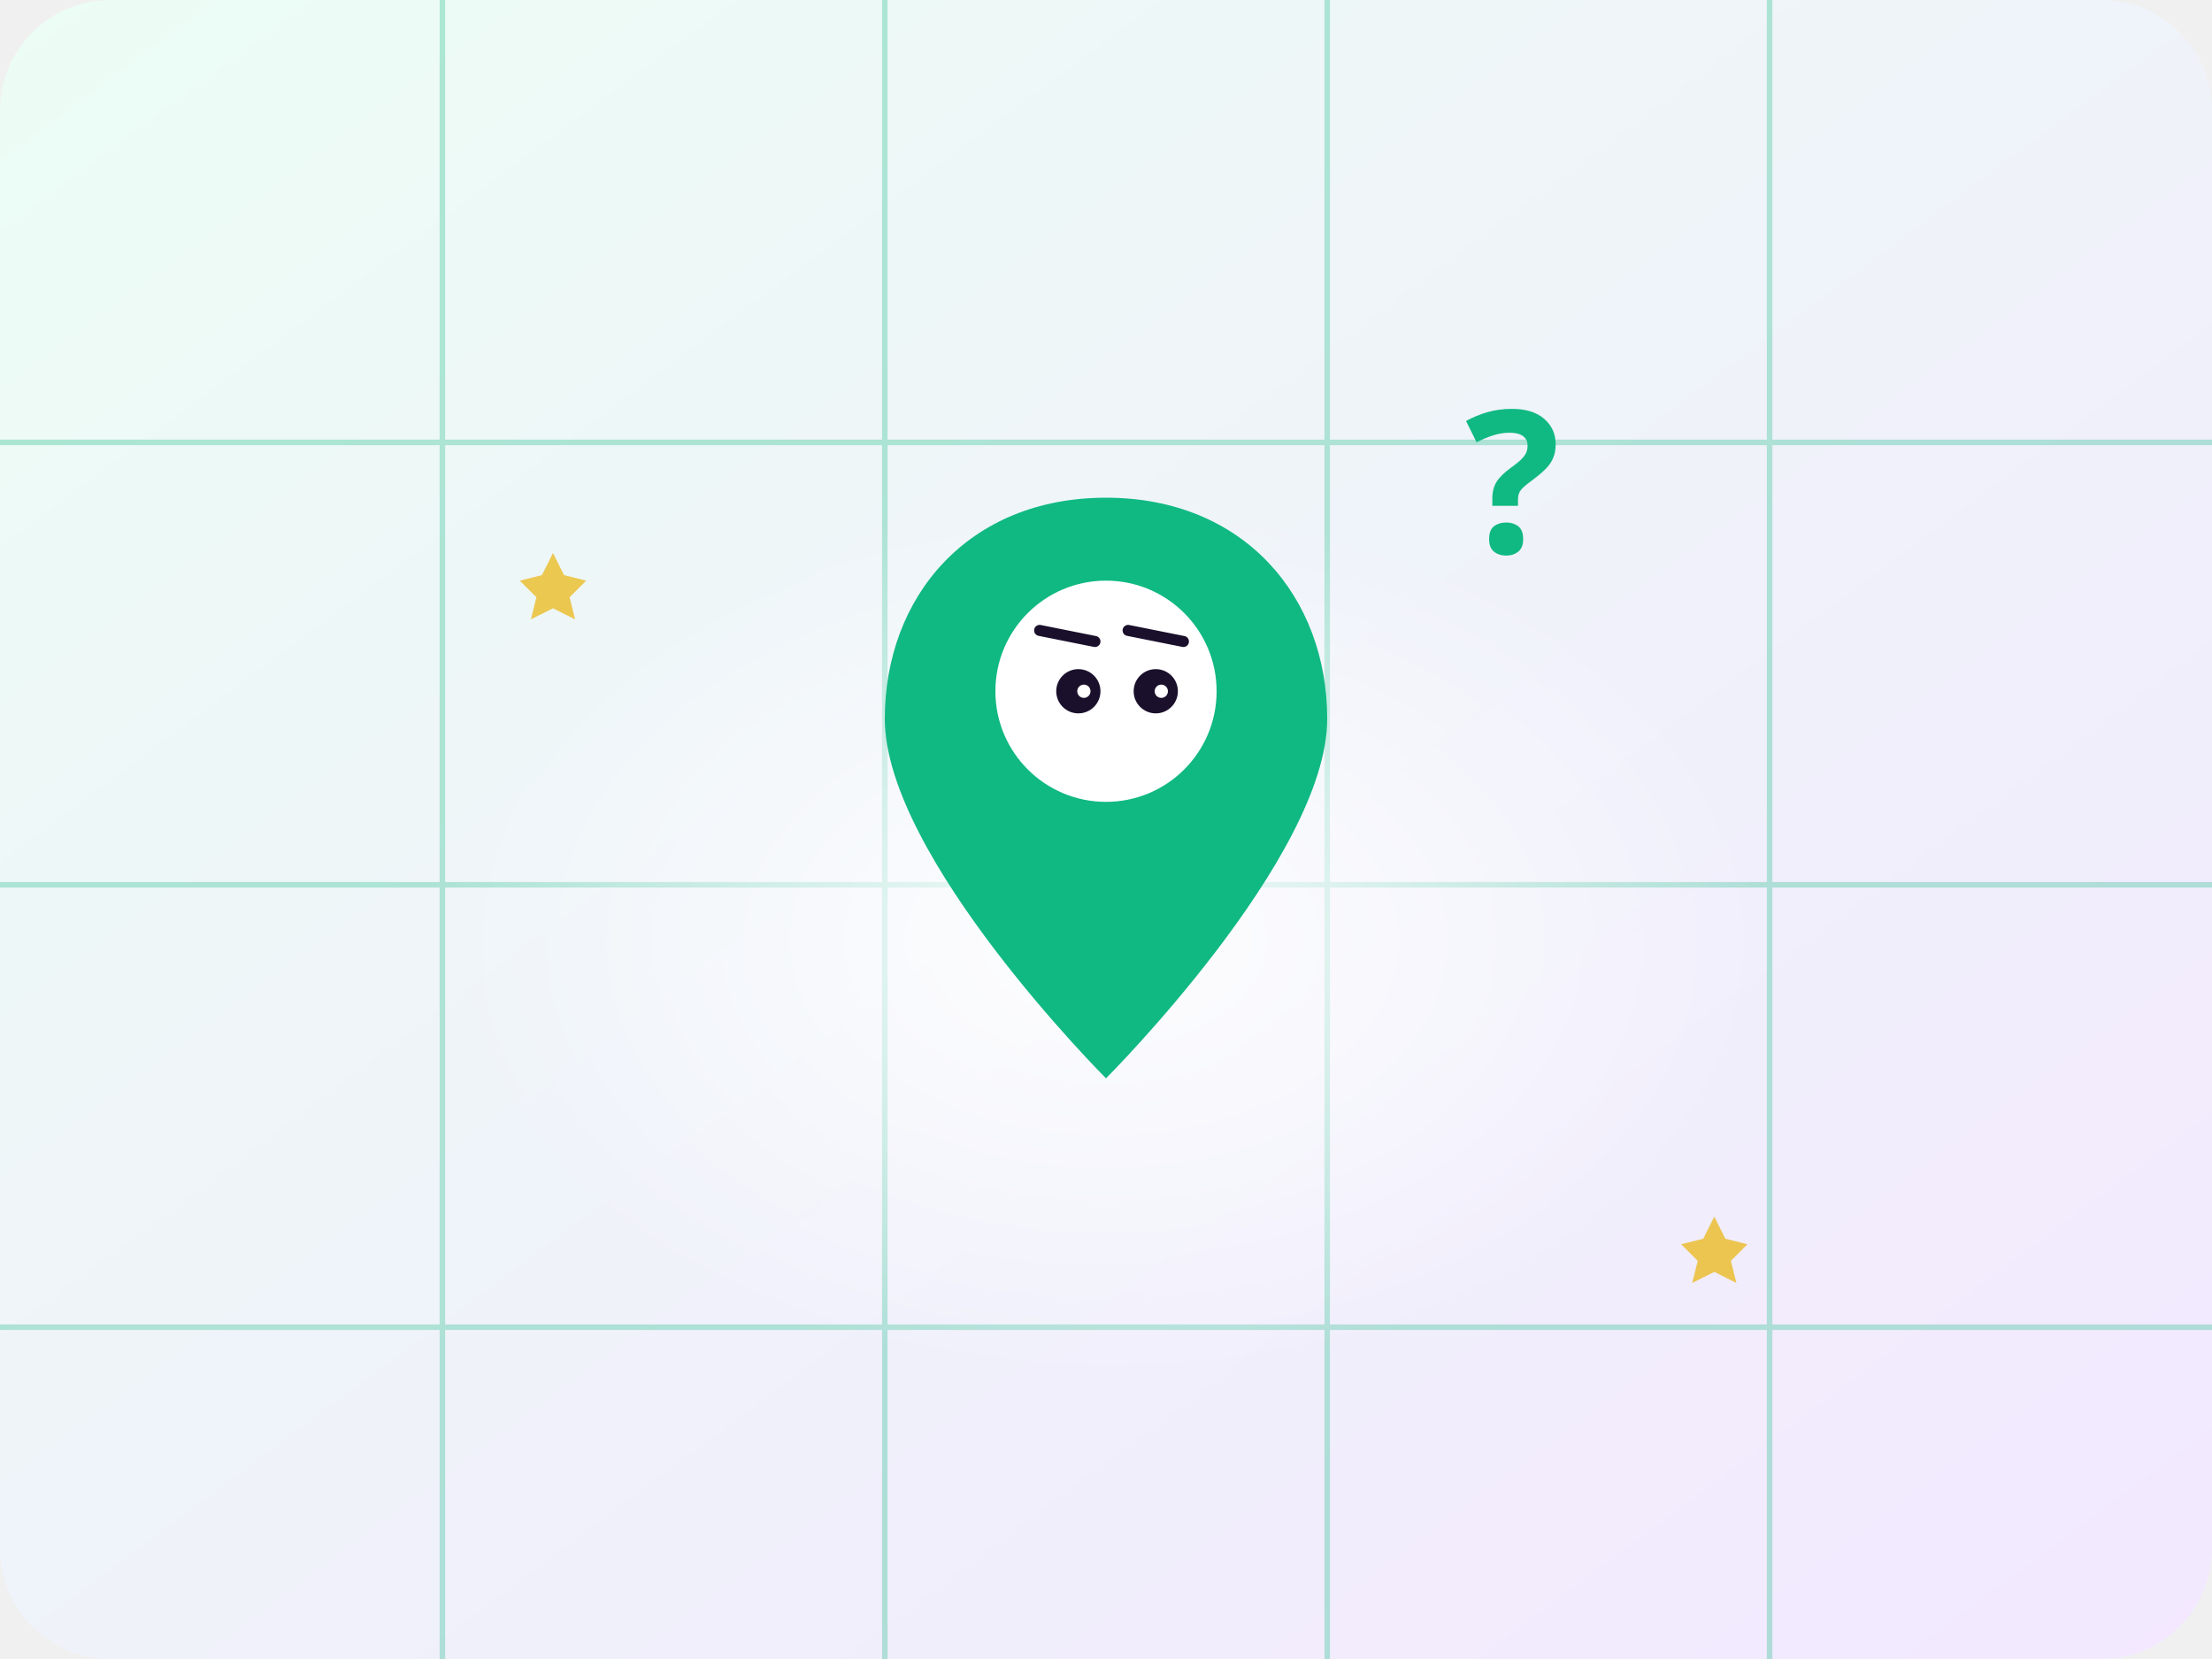
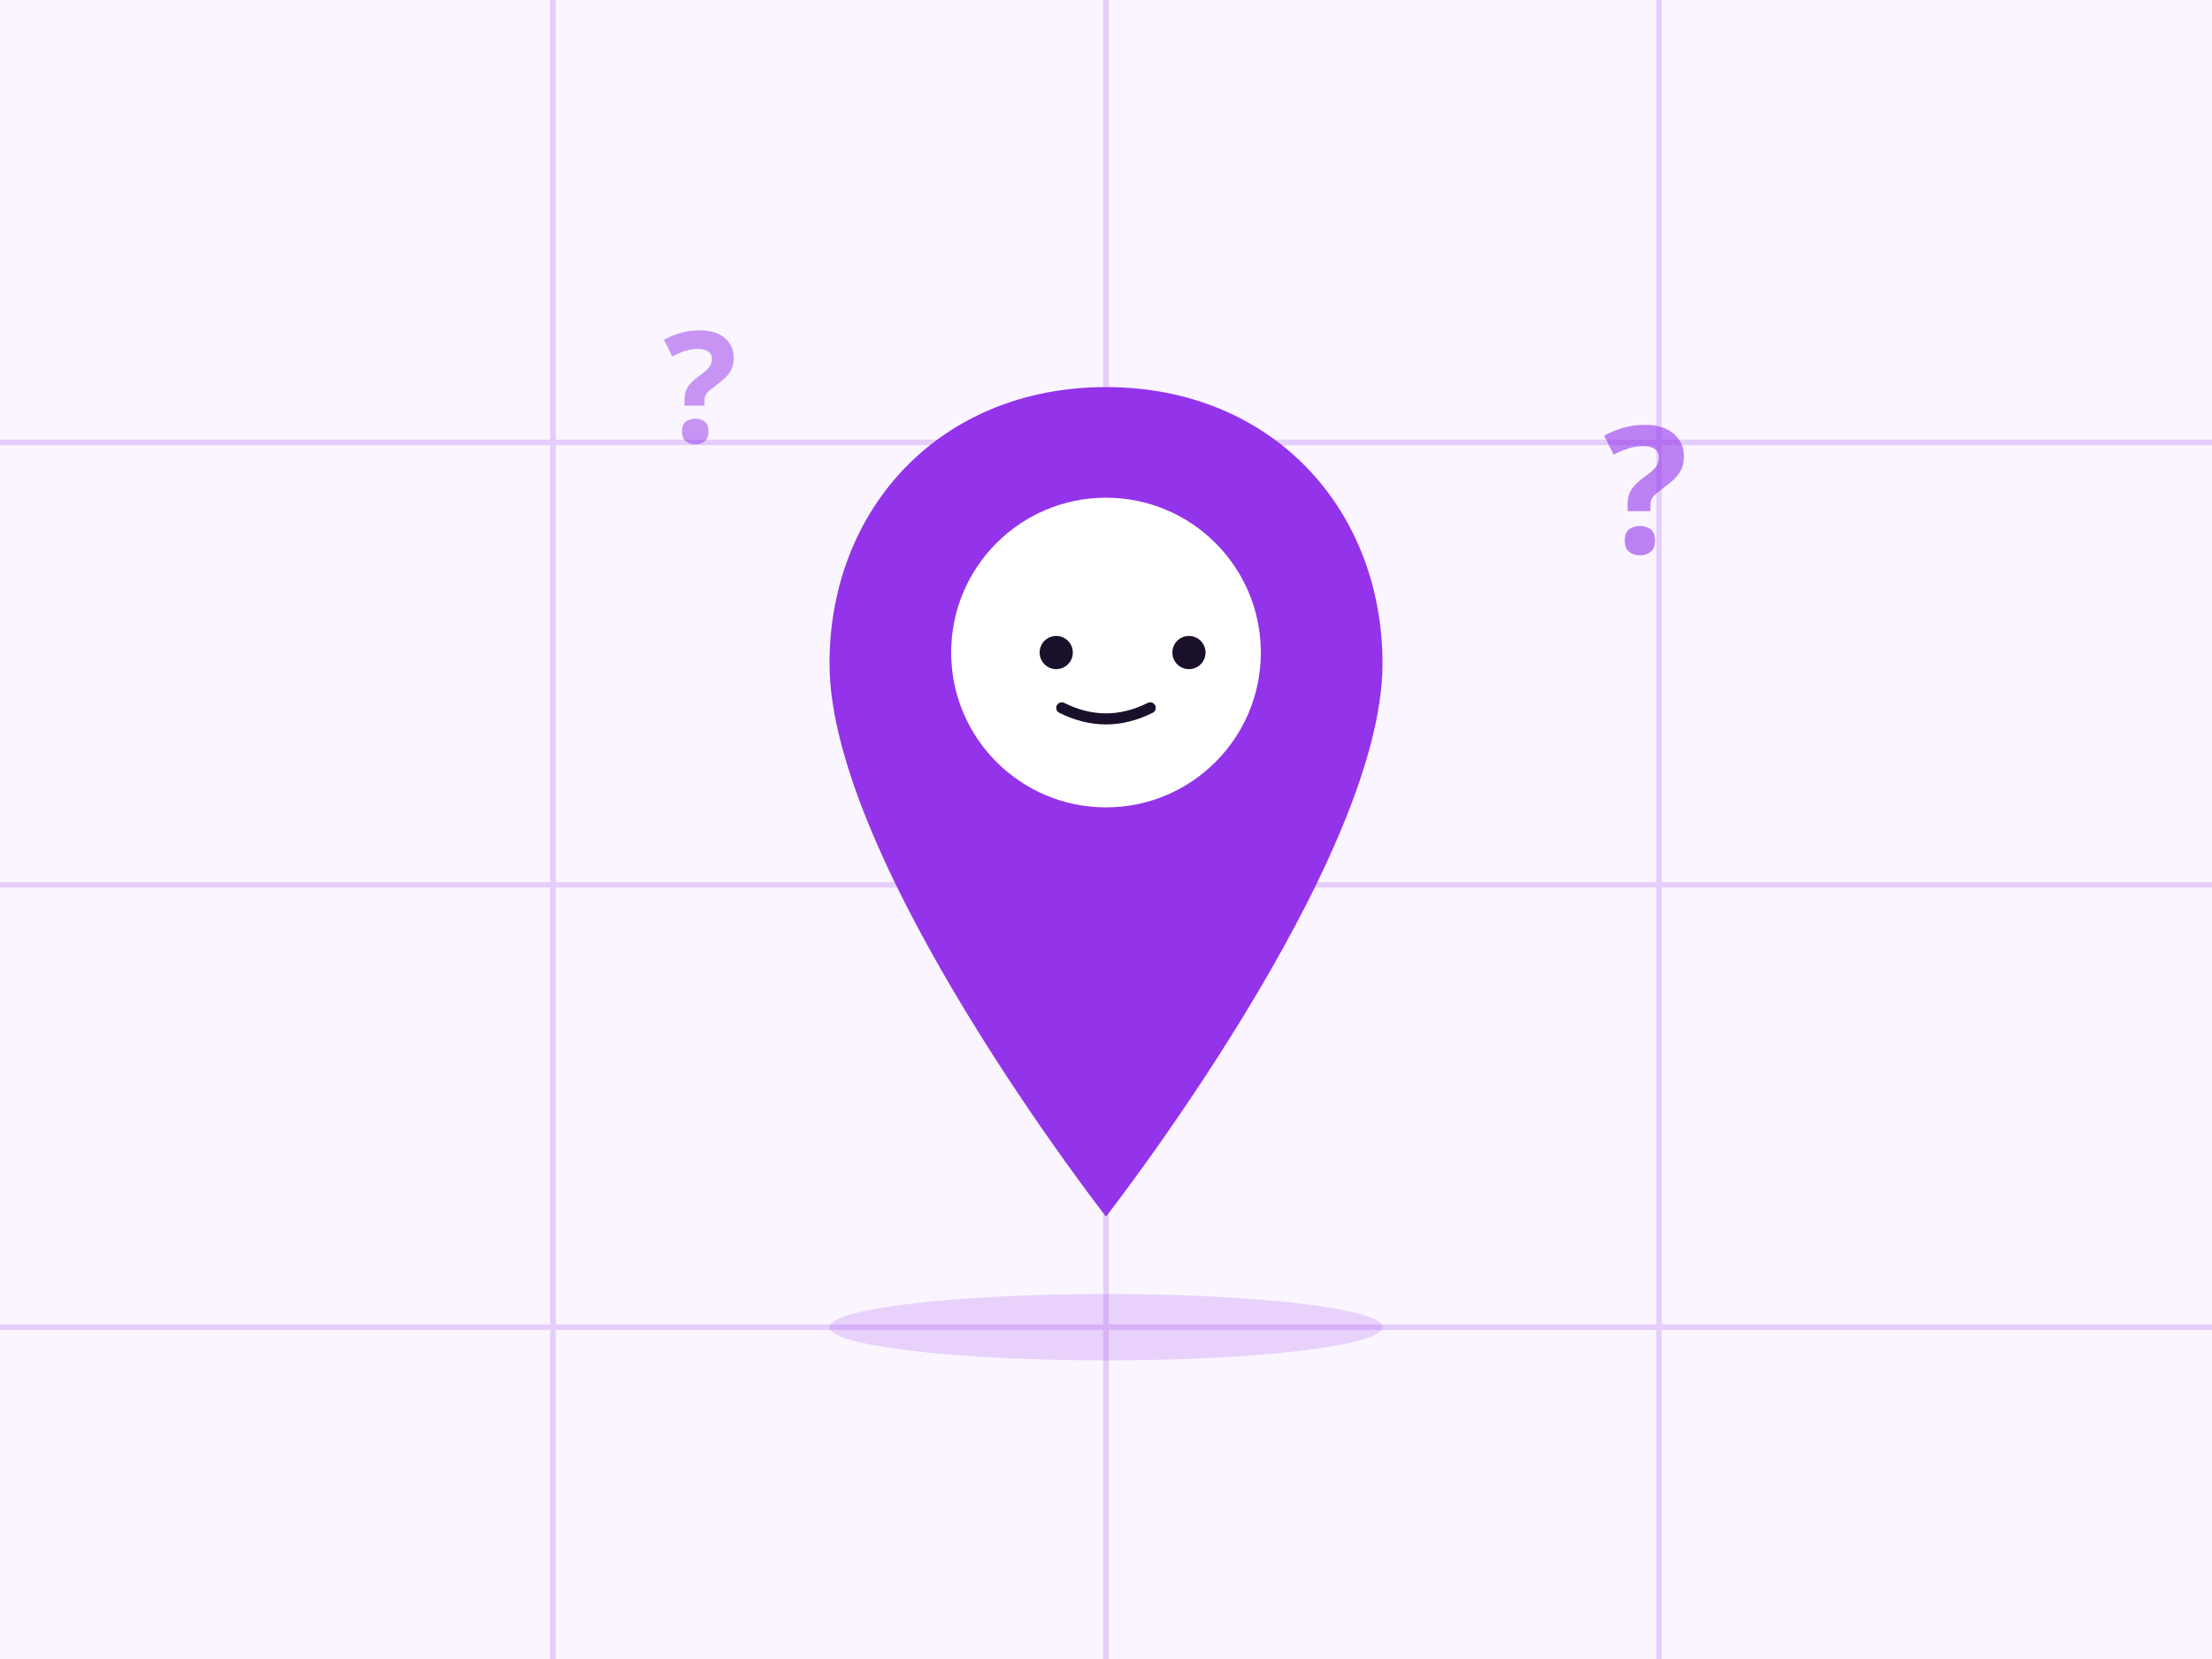
- <svg xmlns="http://www.w3.org/2000/svg" viewBox="0 0 400 300" width="400" height="300" role="img" aria-label="Empty state: no vets nearby">
-   <defs>
-     <linearGradient id="nv-bg" x1="0" y1="0" x2="1" y2="1">
-       <stop offset="0" stop-color="#ecfdf5" />
-       <stop offset="1" stop-color="#f3e8ff" />
-     </linearGradient>
-     <radialGradient id="nv-map" cx="0.5" cy="0.5" r="0.5">
-       <stop offset="0" stop-color="#ffffff" stop-opacity=".9" />
-       <stop offset="1" stop-color="#ffffff" stop-opacity="0" />
-     </radialGradient>
-   </defs>
-   <rect width="400" height="300" fill="url(#nv-bg)" rx="20" />
-   <g opacity=".3" stroke="#10b981" stroke-width="1">
+ <svg xmlns="http://www.w3.org/2000/svg" viewBox="0 0 400 300" role="img" aria-label="Sin vets cercanos">
+   <rect width="400" height="300" fill="#faf5ff" />
+   <g stroke="#9333EA" stroke-width="1" opacity=".2">
    <line x1="0" y1="80" x2="400" y2="80" />
    <line x1="0" y1="160" x2="400" y2="160" />
    <line x1="0" y1="240" x2="400" y2="240" />
-     <line x1="80" y1="0" x2="80" y2="300" />
-     <line x1="160" y1="0" x2="160" y2="300" />
-     <line x1="240" y1="0" x2="240" y2="300" />
-     <line x1="320" y1="0" x2="320" y2="300" />
+     <line x1="100" y1="0" x2="100" y2="300" />
+     <line x1="200" y1="0" x2="200" y2="300" />
+     <line x1="300" y1="0" x2="300" y2="300" />
  </g>
-   <ellipse cx="200" cy="170" rx="120" ry="80" fill="url(#nv-map)" />
+   <ellipse cx="200" cy="240" rx="50" ry="6" fill="#9333EA" opacity=".18" />
  <g transform="translate(200 130)">
-     <path d="M0 -40 C-25 -40, -40 -22, -40 0 C-40 25, 0 65, 0 65 C0 65, 40 25, 40 0 C40 -22, 25 -40, 0 -40 Z" fill="#10b981" />
-     <circle cx="0" cy="-5" r="20" fill="#ffffff" />
-     <circle cx="-5" cy="-5" r="4" fill="#1a102b" />
-     <circle cx="9" cy="-5" r="4" fill="#1a102b" />
-     <circle cx="-4" cy="-5" r="1.2" fill="#ffffff" />
-     <circle cx="10" cy="-5" r="1.2" fill="#ffffff" />
-     <path d="M-12 -16 L-2 -14" stroke="#1a102b" stroke-width="2" stroke-linecap="round" />
-     <path d="M14 -14 L4 -16" stroke="#1a102b" stroke-width="2" stroke-linecap="round" />
+     <path d="M 0 -60 C -30 -60, -50 -38, -50 -10 C -50 26, 0 90, 0 90 C 0 90, 50 26, 50 -10 C 50 -38, 30 -60, 0 -60 Z" fill="#9333EA" />
+     <circle cx="0" cy="-12" r="28" fill="#fff" />
+     <circle cx="-12" cy="-14" r="6" fill="#fff" />
+     <circle cx="12" cy="-14" r="6" fill="#fff" />
+     <circle cx="-9" cy="-12" r="3" fill="#1a102b" />
+     <circle cx="15" cy="-12" r="3" fill="#1a102b" />
+     <path d="M -8 -2 Q 0 2 8 -2" fill="none" stroke="#1a102b" stroke-width="2" stroke-linecap="round" />
  </g>
-   <text x="265" y="100" font-family="'Fredoka','Plus Jakarta Sans',sans-serif" font-weight="700" font-size="36" fill="#10b981">?</text>
-   <path d="M100 100 l2 4 4 1 -3 3 1 4 -4 -2 -4 2 1 -4 -3 -3 4 -1 z" fill="#eab308" opacity=".7" />
-   <path d="M310 220 l2 4 4 1 -3 3 1 4 -4 -2 -4 2 1 -4 -3 -3 4 -1 z" fill="#eab308" opacity=".7" />
+   <g fill="#9333EA" font-family="Fredoka, sans-serif" font-weight="600">
+     <text x="120" y="80" font-size="28" opacity=".5">?</text>
+     <text x="290" y="100" font-size="32" opacity=".6">?</text>
+   </g>
</svg>
